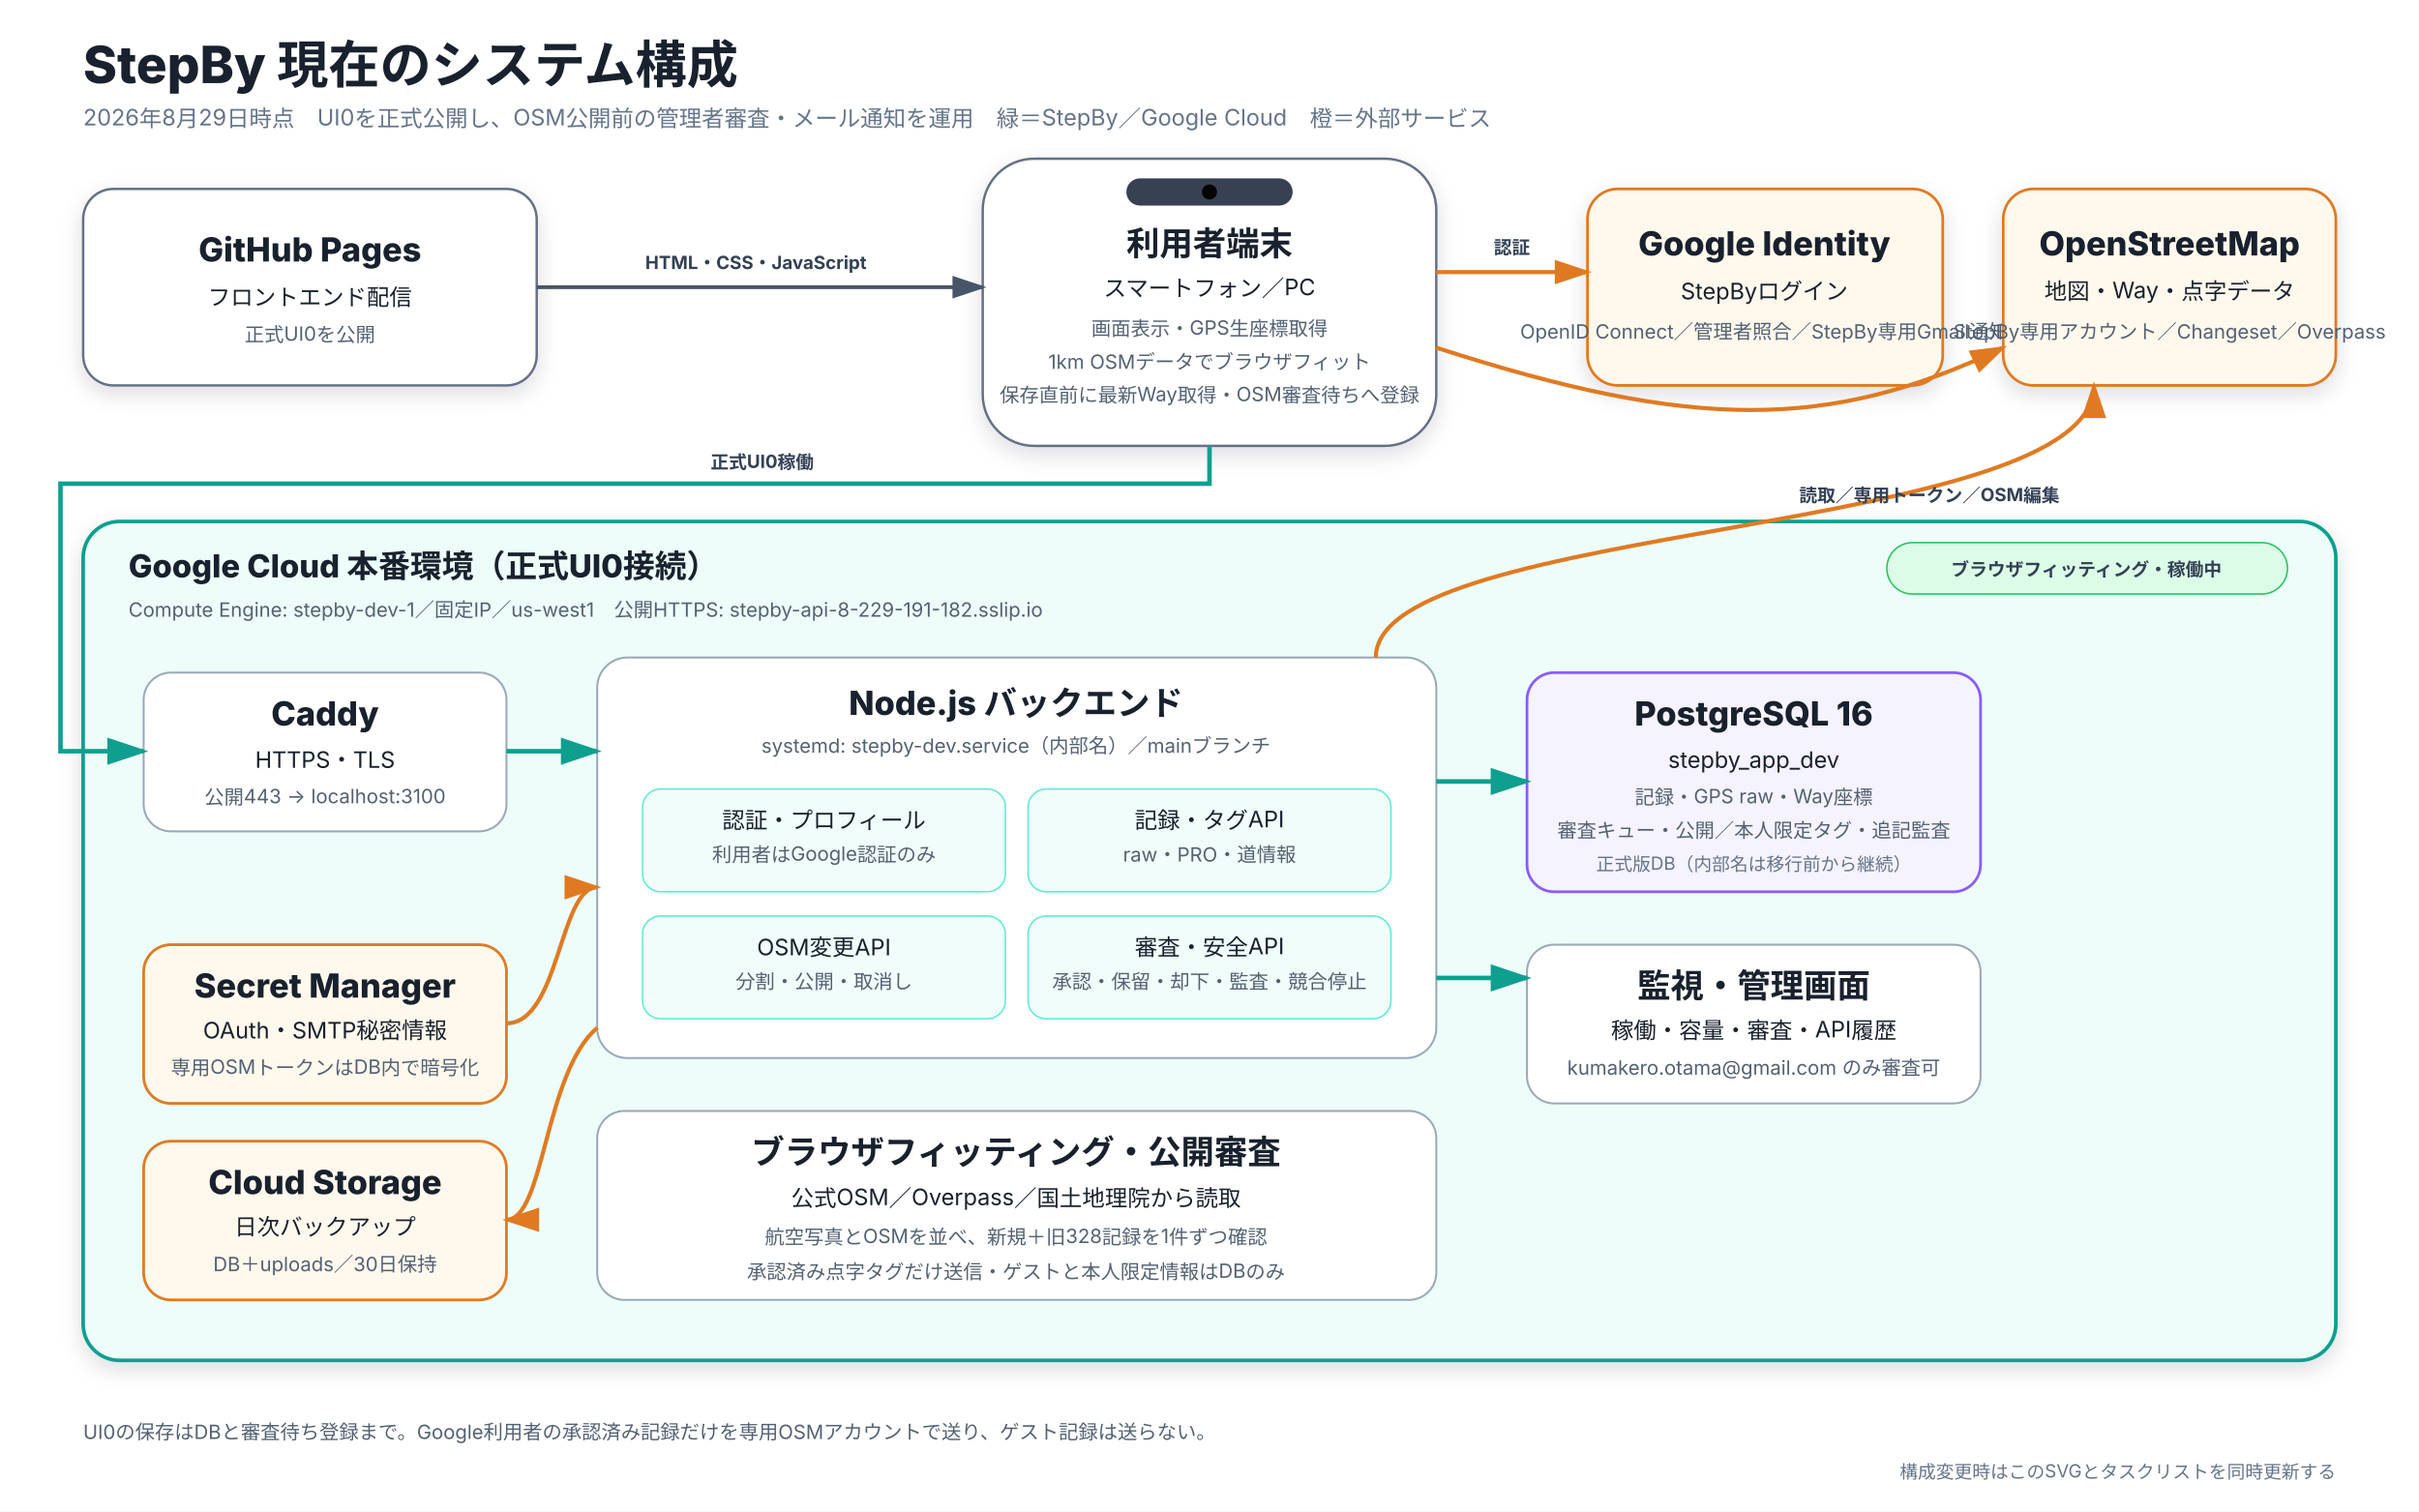
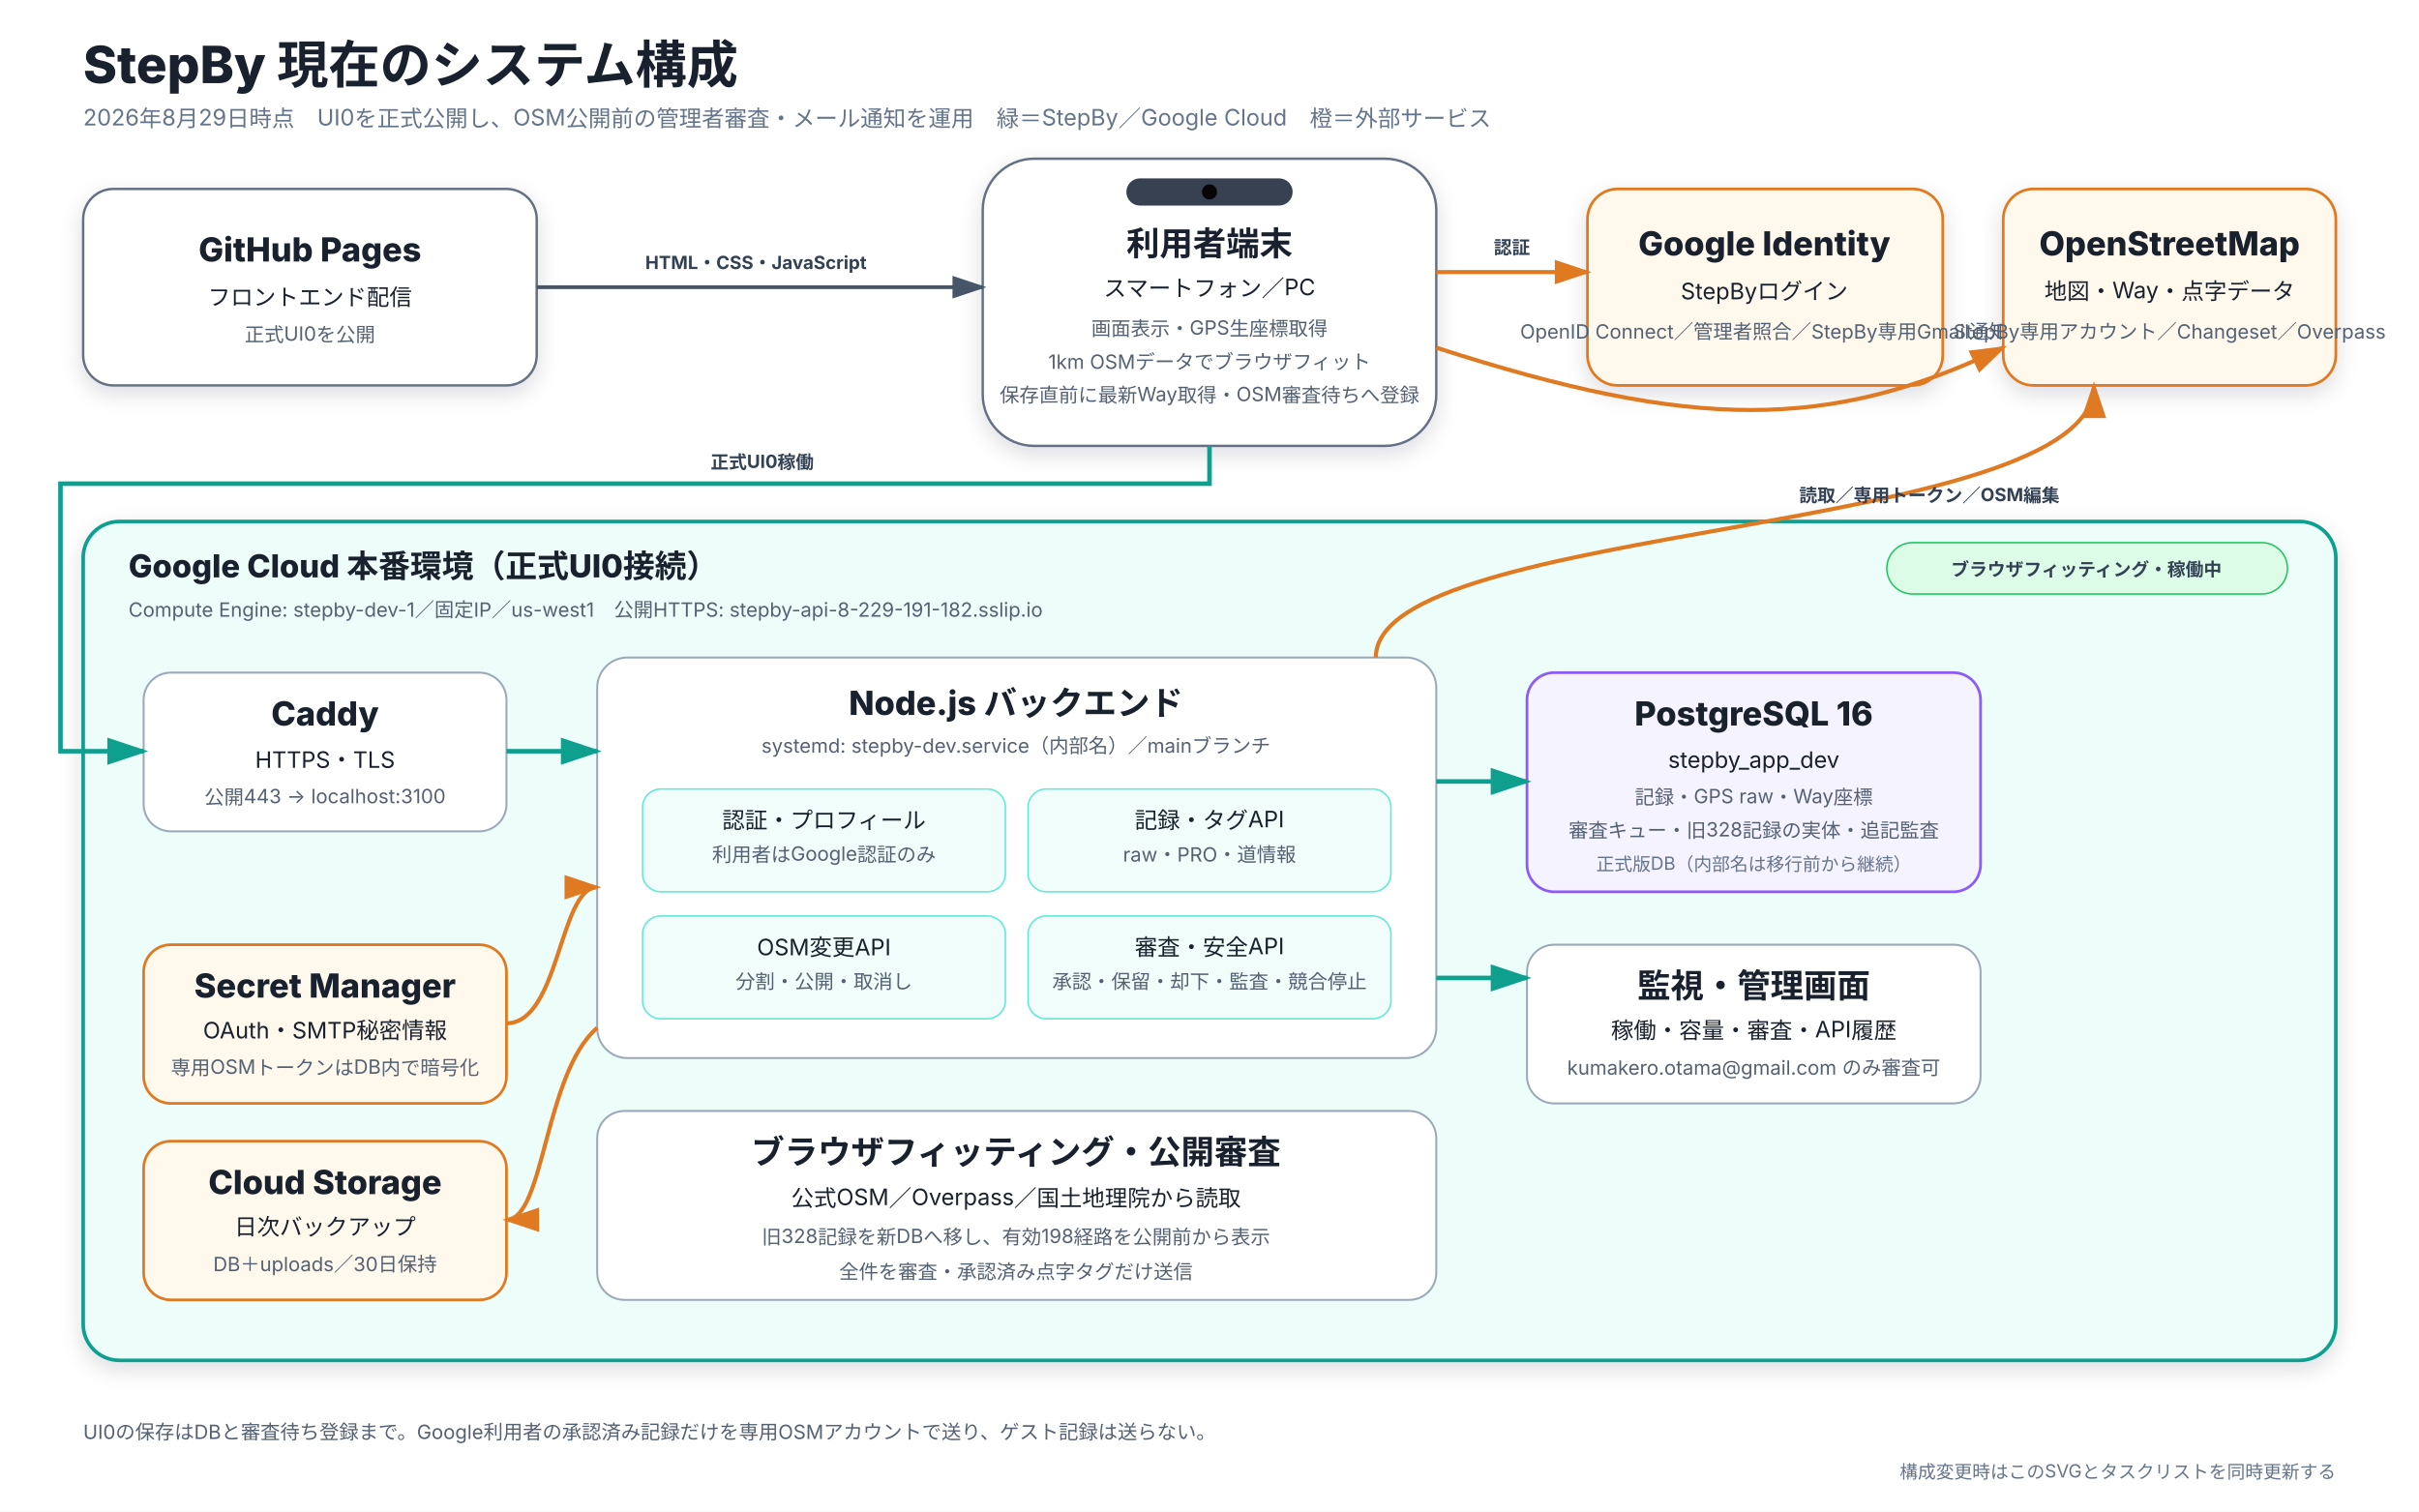
<svg xmlns="http://www.w3.org/2000/svg" width="1600" height="1000" viewBox="0 0 1600 1000" role="img" aria-labelledby="title desc">
  <defs>
    <filter id="shadow" x="-20%" y="-20%" width="140%" height="150%">
      <feDropShadow dx="0" dy="5" stdDeviation="7" flood-color="#0f172a" flood-opacity=".14" />
    </filter>
    <marker id="arrow" markerWidth="10" markerHeight="10" refX="8" refY="3" orient="auto">
      <path d="M0 0v6l9-3z" fill="#475569" />
    </marker>
    <marker id="arrowGreen" markerWidth="10" markerHeight="10" refX="8" refY="3" orient="auto">
      <path d="M0 0v6l9-3z" fill="#0f9f8f" />
    </marker>
    <marker id="arrowOrange" markerWidth="10" markerHeight="10" refX="8" refY="3" orient="auto">
      <path d="M0 0v6l9-3z" fill="#e07a22" />
    </marker>
    <style>
      text{font-family:-apple-system,BlinkMacSystemFont,"Segoe UI","Noto Sans JP",sans-serif;fill:#18212d}
      .title{font-size:34px;font-weight:800}.subtitle{font-size:15px;fill:#64748b}.section{font-size:21px;font-weight:800}.boxTitle{font-size:22px;font-weight:800}.body{font-size:15px}.small{font-size:13px;fill:#536173}.tiny{font-size:12px;fill:#64748b}.label{font-size:12px;font-weight:700;fill:#334155}
      .card{fill:#fff;stroke:#667085;stroke-width:1.6}.cloud{fill:#edfdf9;stroke:#0f9f8f;stroke-width:2.4}.external{fill:#fff8ed;stroke:#e07a22;stroke-width:1.8}.db{fill:#f5f3ff;stroke:#8b5cf6;stroke-width:1.8}.inner{fill:#fff;stroke:#9aa8b8;stroke-width:1.3}.line{fill:none;stroke:#475569;stroke-width:2.5;marker-end:url(#arrow)}.lineGreen{fill:none;stroke:#0f9f8f;stroke-width:3;marker-end:url(#arrowGreen)}.lineOrange{fill:none;stroke:#e07a22;stroke-width:2.7;marker-end:url(#arrowOrange)}.pill{fill:#dcfce7;stroke:#22c55e}
    </style>
  </defs>
  <rect width="1600" height="1000" fill="#fff" />
  <text x="55" y="55" class="title">StepBy 現在のシステム構成</text>
  <text x="55" y="83" class="subtitle">2026年8月29日時点　UI0を正式公開し、OSM公開前の管理者審査・メール通知を運用　緑＝StepBy／Google Cloud　橙＝外部サービス</text>
  <rect x="55" y="125" width="300" height="130" rx="20" class="card" filter="url(#shadow)" />
  <text x="205" y="173" text-anchor="middle" class="boxTitle">GitHub Pages</text>
  <text x="205" y="202" text-anchor="middle" class="body">フロントエンド配信</text>
  <text x="205" y="226" text-anchor="middle" class="small">正式UI0を公開</text>
  <rect x="650" y="105" width="300" height="190" rx="34" class="card" filter="url(#shadow)" />
  <rect x="745" y="118" width="110" height="18" rx="9" fill="#374151" />
  <circle cx="800" cy="127" r="5" fill="#050505" />
  <text x="800" y="169" text-anchor="middle" class="boxTitle">利用者端末</text>
  <text x="800" y="196" text-anchor="middle" class="body">スマートフォン／PC</text>
  <text x="800" y="222" text-anchor="middle" class="small">画面表示・GPS生座標取得</text>
  <text x="800" y="244" text-anchor="middle" class="small">1km OSMデータでブラウザフィット</text>
  <text x="800" y="266" text-anchor="middle" class="small">保存直前に最新Way取得・OSM審査待ちへ登録</text>
  <rect x="1050" y="125" width="235" height="130" rx="20" class="external" filter="url(#shadow)" />
  <text x="1167" y="169" text-anchor="middle" class="boxTitle">Google Identity</text>
  <text x="1167" y="198" text-anchor="middle" class="body">StepByログイン</text>
  <text x="1167" y="224" text-anchor="middle" class="small">OpenID Connect／管理者照合／StepBy専用Gmail通知</text>
  <rect x="1325" y="125" width="220" height="130" rx="20" class="external" filter="url(#shadow)" />
  <text x="1435" y="169" text-anchor="middle" class="boxTitle">OpenStreetMap</text>
  <text x="1435" y="198" text-anchor="middle" class="body">地図・Way・点字データ</text>
  <text x="1435" y="224" text-anchor="middle" class="small">StepBy専用アカウント／Changeset／Overpass</text>
  <path d="M355 190H650" class="line" />
  <path d="M950 180h100" class="lineOrange" />
  <path d="M950 230c170 55 260 55 375 0" class="lineOrange" />
  <text x="500" y="178" text-anchor="middle" class="label">HTML・CSS・JavaScript</text>
  <text x="1000" y="168" text-anchor="middle" class="label">認証</text>
  <rect x="55" y="345" width="1490" height="555" rx="24" class="cloud" filter="url(#shadow)" />
  <text x="85" y="382" class="section">Google Cloud 本番環境（正式UI0接続）</text>
  <rect x="1248" y="359" width="265" height="34" rx="17" class="pill" />
  <text x="1380" y="381" text-anchor="middle" class="label">ブラウザフィッティング・稼働中</text>
  <text x="85" y="408" class="small">Compute Engine: stepby-dev-1／固定IP／us-west1　公開HTTPS: stepby-api-8-229-191-182.sslip.io</text>
  <rect x="95" y="445" width="240" height="105" rx="18" class="inner" />
  <text x="215" y="480" text-anchor="middle" class="boxTitle">Caddy</text>
  <text x="215" y="508" text-anchor="middle" class="body">HTTPS・TLS</text>
  <text x="215" y="532" text-anchor="middle" class="small">公開443 → localhost:3100</text>
  <rect x="395" y="435" width="555" height="265" rx="20" class="inner" />
  <text x="672" y="473" text-anchor="middle" class="boxTitle">Node.js バックエンド</text>
  <text x="672" y="498" text-anchor="middle" class="small">systemd: stepby-dev.service（内部名）／mainブランチ</text>
  <rect x="425" y="522" width="240" height="68" rx="12" fill="#f0fdfa" stroke="#5eead4" />
  <text x="545" y="548" text-anchor="middle" class="body">認証・プロフィール</text>
  <text x="545" y="570" text-anchor="middle" class="small">利用者はGoogle認証のみ</text>
  <rect x="680" y="522" width="240" height="68" rx="12" fill="#f0fdfa" stroke="#5eead4" />
  <text x="800" y="548" text-anchor="middle" class="body">記録・タグAPI</text>
  <text x="800" y="570" text-anchor="middle" class="small">raw・PRO・道情報</text>
  <rect x="425" y="606" width="240" height="68" rx="12" fill="#f0fdfa" stroke="#5eead4" />
  <text x="545" y="632" text-anchor="middle" class="body">OSM変更API</text>
  <text x="545" y="654" text-anchor="middle" class="small">分割・公開・取消し</text>
  <rect x="680" y="606" width="240" height="68" rx="12" fill="#f0fdfa" stroke="#5eead4" />
  <text x="800" y="632" text-anchor="middle" class="body">審査・安全API</text>
  <text x="800" y="654" text-anchor="middle" class="small">承認・保留・却下・監査・競合停止</text>
  <rect x="1010" y="445" width="300" height="145" rx="18" class="db" />
  <text x="1160" y="480" text-anchor="middle" class="boxTitle">PostgreSQL 16</text>
  <text x="1160" y="508" text-anchor="middle" class="body">stepby_app_dev</text>
  <text x="1160" y="532" text-anchor="middle" class="small">記録・GPS raw・Way座標</text>
-   <text x="1160" y="554" text-anchor="middle" class="small">審査キュー・公開／本人限定タグ・追記監査</text>
+   <text x="1160" y="554" text-anchor="middle" class="small">審査キュー・旧328記録の実体・追記監査</text>
  <text x="1160" y="576" text-anchor="middle" class="tiny">正式版DB（内部名は移行前から継続）</text>
  <rect x="95" y="625" width="240" height="105" rx="18" class="external" />
  <text x="215" y="660" text-anchor="middle" class="boxTitle">Secret Manager</text>
  <text x="215" y="687" text-anchor="middle" class="body">OAuth・SMTP秘密情報</text>
  <text x="215" y="711" text-anchor="middle" class="small">専用OSMトークンはDB内で暗号化</text>
  <rect x="95" y="755" width="240" height="105" rx="18" class="external" />
  <text x="215" y="790" text-anchor="middle" class="boxTitle">Cloud Storage</text>
  <text x="215" y="817" text-anchor="middle" class="body">日次バックアップ</text>
  <text x="215" y="841" text-anchor="middle" class="small">DB＋uploads／30日保持</text>
  <rect x="395" y="735" width="555" height="125" rx="18" class="inner" />
  <text x="672" y="770" text-anchor="middle" class="boxTitle">ブラウザフィッティング・公開審査</text>
  <text x="672" y="798" text-anchor="middle" class="body">公式OSM／Overpass／国土地理院から読取</text>
-   <text x="672" y="823" text-anchor="middle" class="small">航空写真とOSMを並べ、新規＋旧328記録を1件ずつ確認</text>
-   <text x="672" y="846" text-anchor="middle" class="small">承認済み点字タグだけ送信・ゲストと本人限定情報はDBのみ</text>
+   <text x="672" y="823" text-anchor="middle" class="small">旧328記録を新DBへ移し、有効198経路を公開前から表示</text>
+   <text x="672" y="846" text-anchor="middle" class="small">全件を審査・承認済み点字タグだけ送信</text>
  <rect x="1010" y="625" width="300" height="105" rx="18" class="inner" />
  <text x="1160" y="660" text-anchor="middle" class="boxTitle">監視・管理画面</text>
  <text x="1160" y="687" text-anchor="middle" class="body">稼働・容量・審査・API履歴</text>
  <text x="1160" y="711" text-anchor="middle" class="small">kumakero.otama@gmail.com のみ審査可</text>
  <path d="M335 497h60" class="lineGreen" />
  <path d="M950 517h60" class="lineGreen" />
  <path d="M335 677c35 0 35-90 60-90" class="lineOrange" />
  <path d="M395 680c-35 30-35 127-60 127" class="lineOrange" />
  <path d="M950 647h60" class="lineGreen" />
  <path d="M800 295v25H40v177h55" class="lineGreen" />
  <text x="470" y="310" class="label">正式UI0稼働</text>
  <path d="M910 435c0-90 475-80 475-180" class="lineOrange" />
  <text x="1190" y="332" class="label">読取／専用トークン／OSM編集</text>
  <text x="55" y="952" class="small">UI0の保存はDBと審査待ち登録まで。Google利用者の承認済み記録だけを専用OSMアカウントで送り、ゲスト記録は送らない。</text>
  <text x="1545" y="978" text-anchor="end" class="tiny">構成変更時はこのSVGとタスクリストを同時更新する</text>
</svg>
